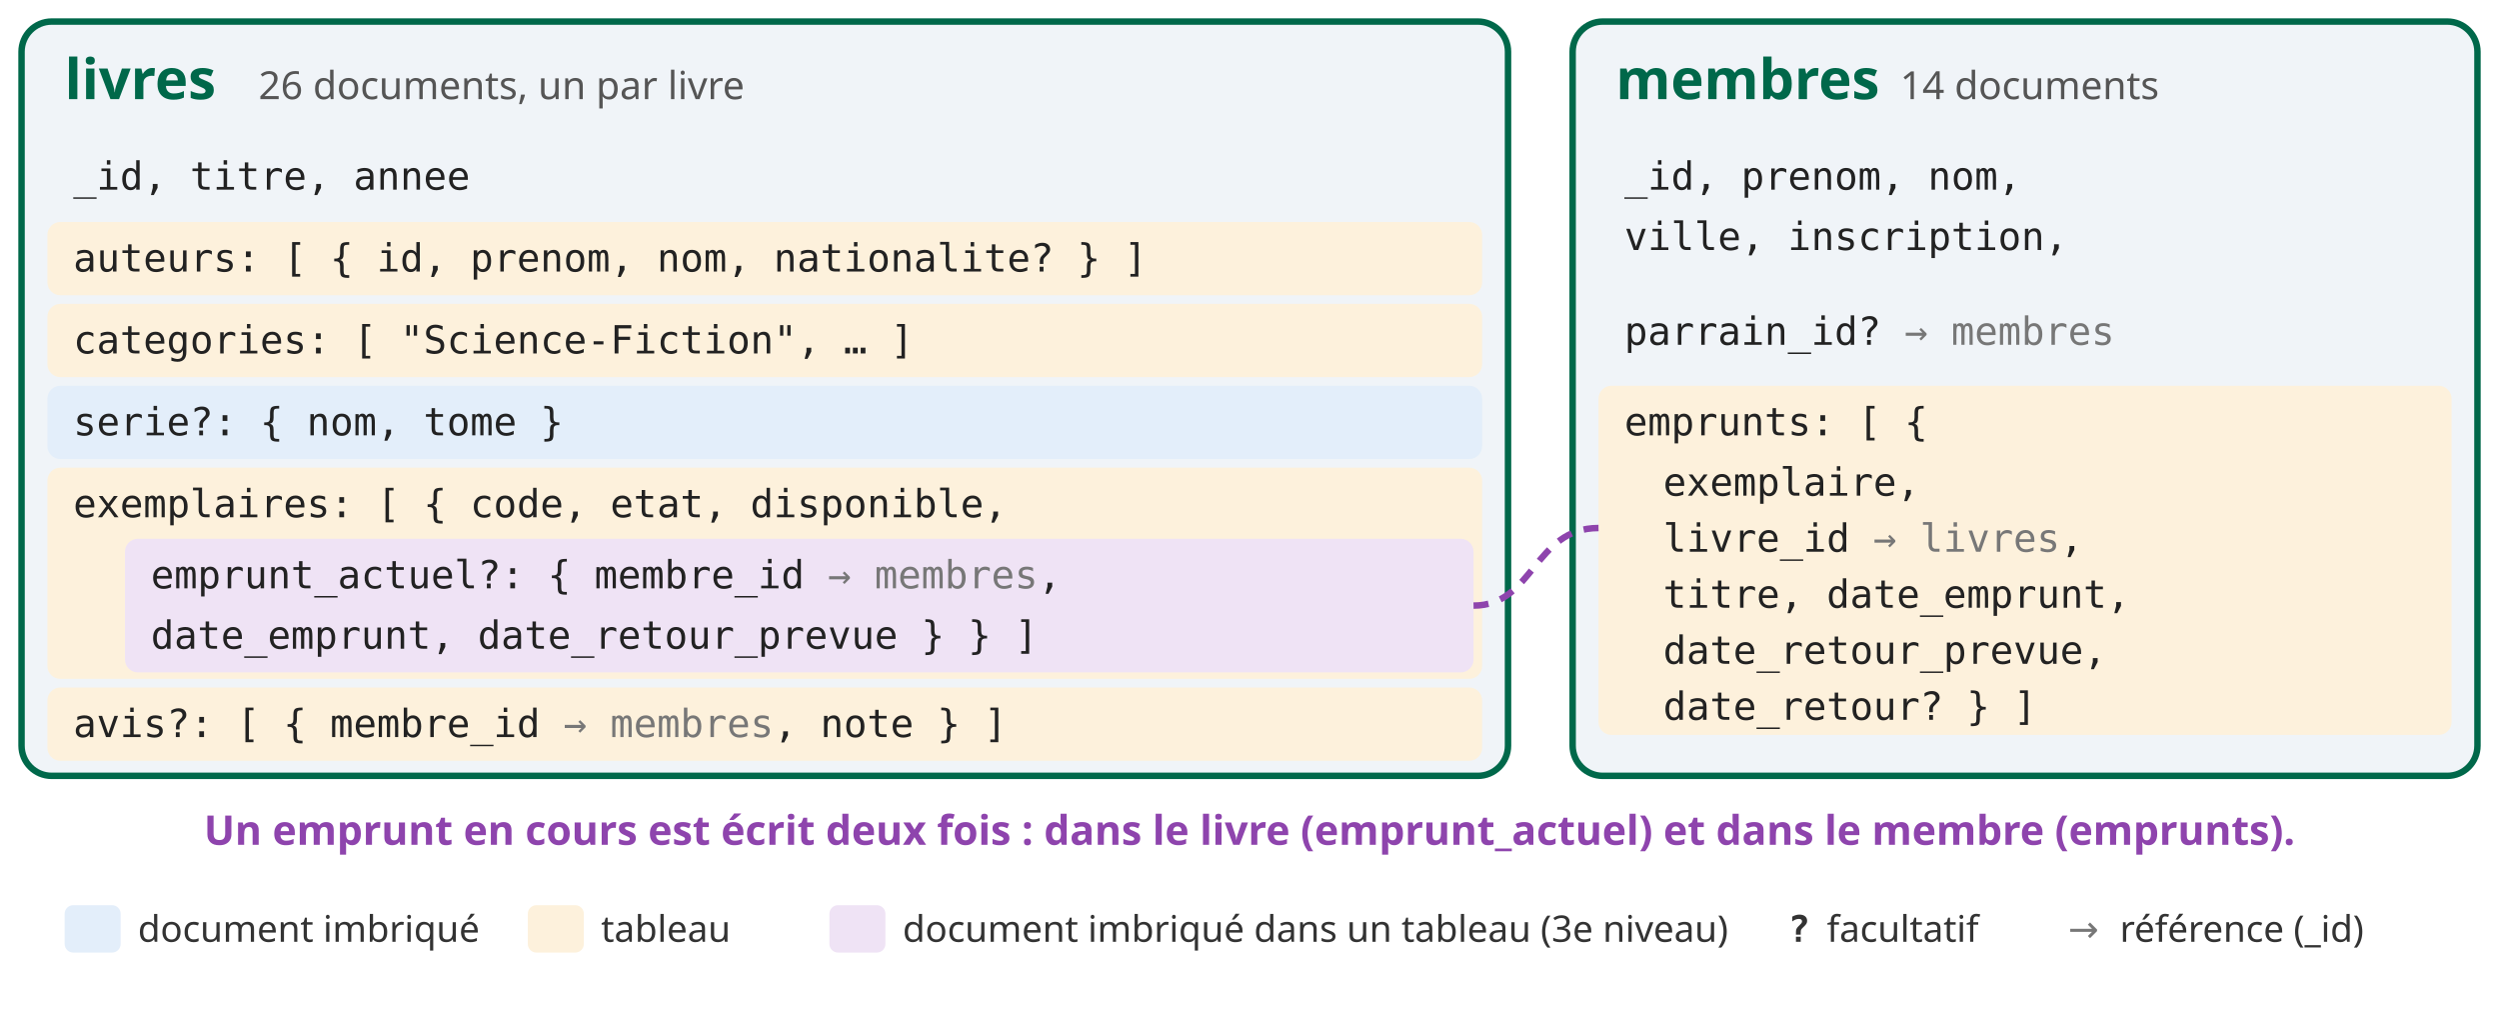
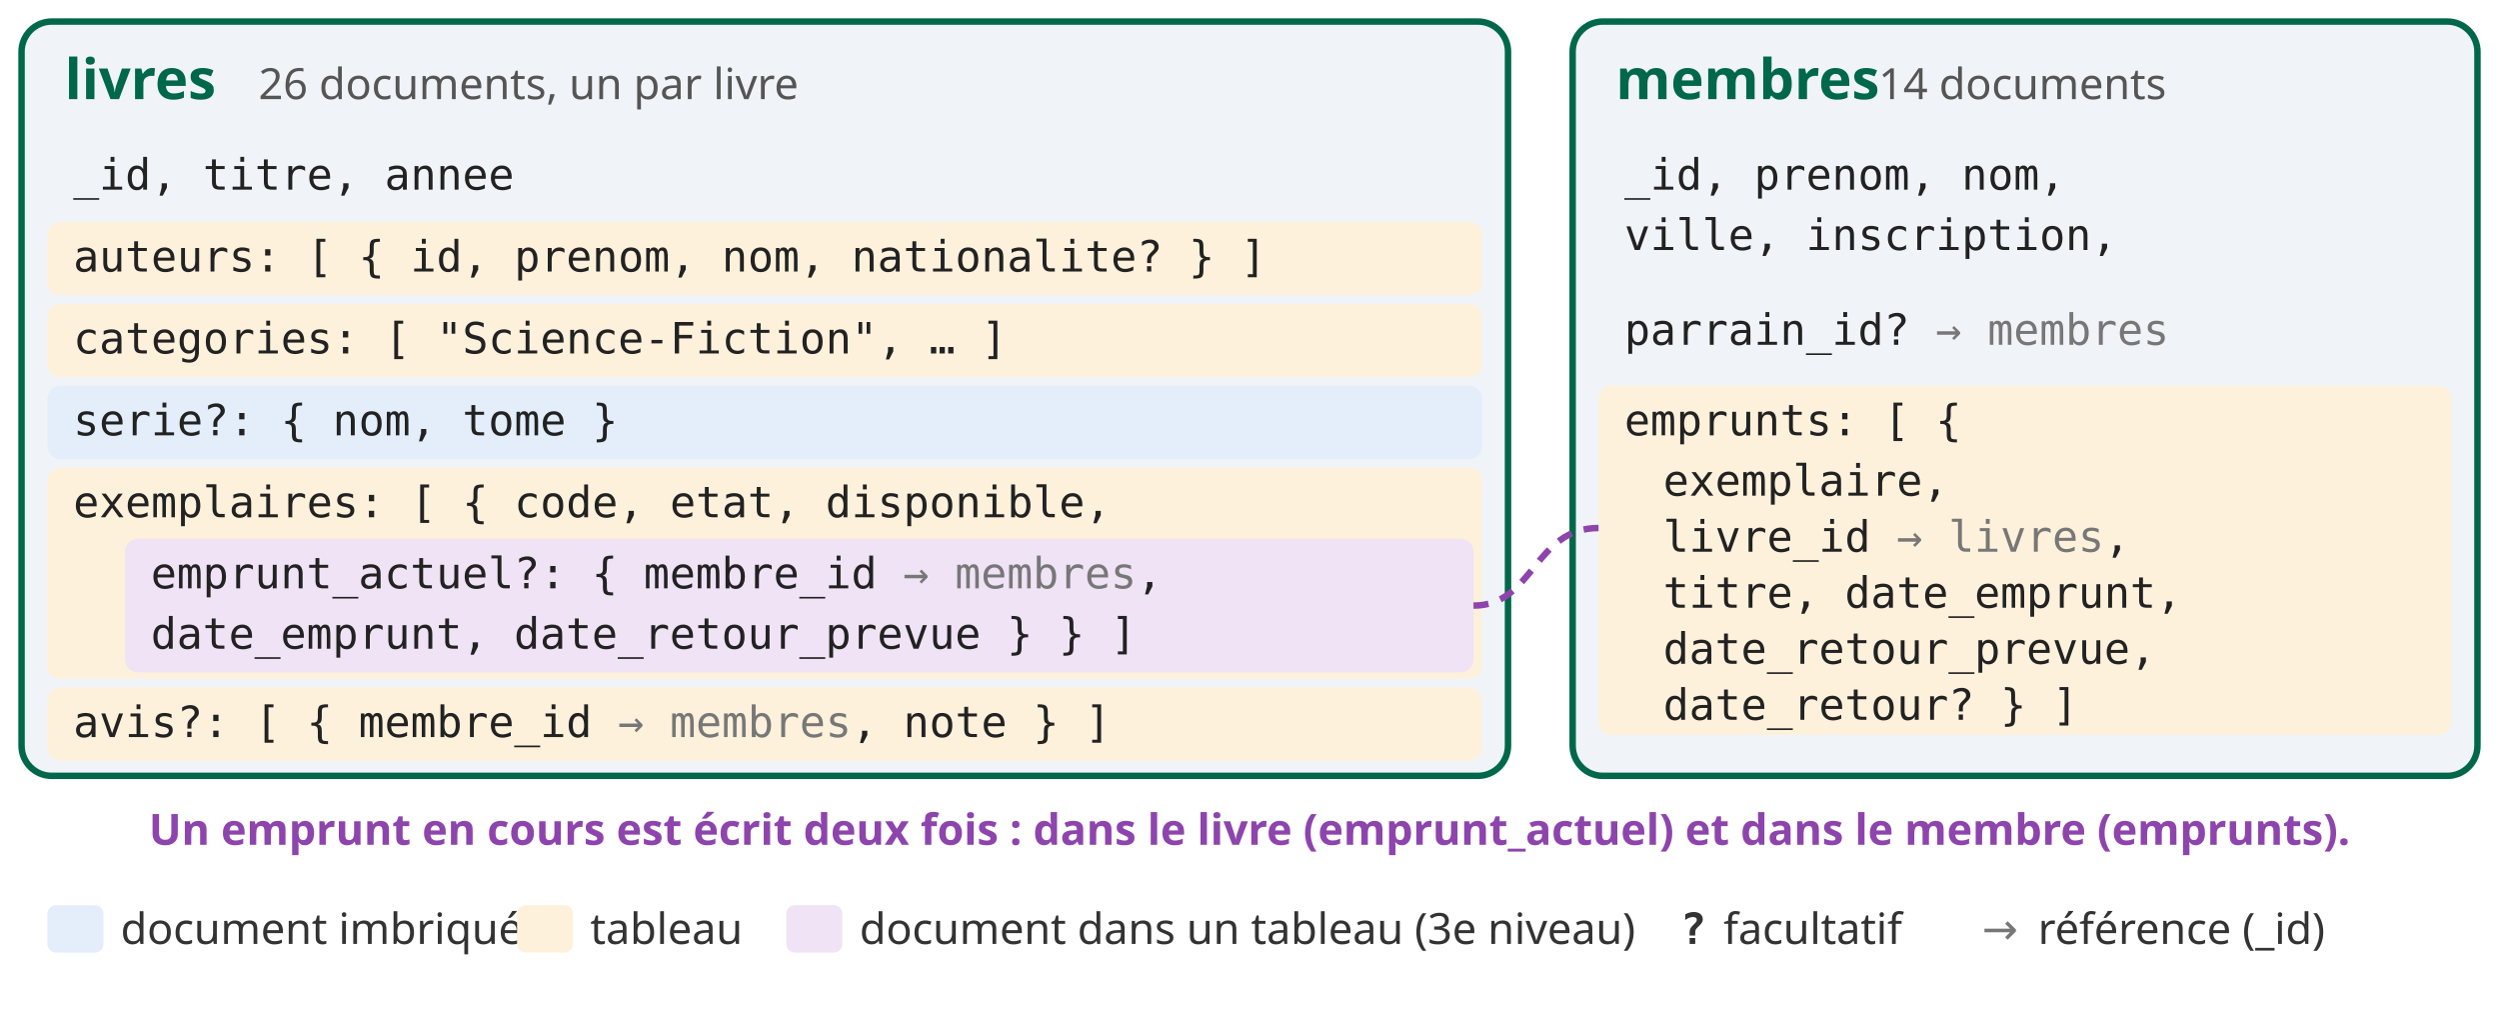
<svg xmlns="http://www.w3.org/2000/svg" viewBox="0 0 1160 470" font-family="sans-serif" role="img" aria-labelledby="t">
  <rect x="10" y="10" width="690" height="350" rx="14" fill="#f0f4f8" stroke="#00684a" stroke-width="3" />
  <text x="30" y="46" font-size="26" font-weight="bold" fill="#00684a">livres</text>
-   <text x="120" y="46" font-size="18" fill="#555">26 documents, un par livre</text>
+   <text x="120" y="46" font-size="20" fill="#555">26 documents, un par livre</text>
  <rect x="22" y="103" width="666" height="34" rx="6" fill="#fdf1dc" />
  <rect x="22" y="141" width="666" height="34" rx="6" fill="#fdf1dc" />
  <rect x="22" y="179" width="666" height="34" rx="6" fill="#e3eefa" />
  <rect x="22" y="217" width="666" height="98" rx="6" fill="#fdf1dc" />
  <rect x="58" y="250" width="626" height="62" rx="6" fill="#efe3f5" />
  <rect x="22" y="319" width="666" height="34" rx="6" fill="#fdf1dc" />
-   <g font-family="monospace" font-size="18" fill="#222">
+   <g font-family="monospace" font-size="20" fill="#222">
    <text x="34" y="88">_id, titre, annee</text>
    <text x="34" y="126">auteurs: [ { id, prenom, nom, nationalite? } ]</text>
    <text x="34" y="164">categories: [ "Science-Fiction", … ]</text>
    <text x="34" y="202">serie?: { nom, tome }</text>
    <text x="34" y="240">exemplaires: [ { code, etat, disponible,</text>
    <text x="70" y="273">emprunt_actuel?: { membre_id <tspan fill="#777">→ membres</tspan>,</text>
    <text x="70" y="301">  date_emprunt, date_retour_prevue } } ]</text>
    <text x="34" y="342">avis?: [ { membre_id <tspan fill="#777">→ membres</tspan>, note } ]</text>
  </g>
  <rect x="730" y="10" width="420" height="350" rx="14" fill="#f0f4f8" stroke="#00684a" stroke-width="3" />
  <text x="750" y="46" font-size="26" font-weight="bold" fill="#00684a">membres</text>
-   <text x="882" y="46" font-size="18" fill="#555">14 documents</text>
+   <text x="872" y="46" font-size="20" fill="#555">14 documents</text>
  <rect x="742" y="179" width="396" height="162" rx="6" fill="#fdf1dc" />
-   <g font-family="monospace" font-size="18" fill="#222">
+   <g font-family="monospace" font-size="20" fill="#222">
    <text x="754" y="88">_id, prenom, nom,</text>
    <text x="754" y="116">ville, inscription,</text>
    <text x="754" y="160">parrain_id? <tspan fill="#777">→ membres</tspan>
    </text>
    <text x="754" y="202">emprunts: [ {</text>
    <text x="772" y="230">exemplaire,</text>
    <text x="772" y="256">livre_id <tspan fill="#777">→ livres</tspan>,</text>
    <text x="772" y="282">titre, date_emprunt,</text>
    <text x="772" y="308">date_retour_prevue,</text>
    <text x="772" y="334">date_retour? } ]</text>
  </g>
  <path d="M 684 281 C 712 281, 712 245, 742 245" fill="none" stroke="#8e44ad" stroke-width="3" stroke-dasharray="7 5.84" />
-   <text x="580" y="392" text-anchor="middle" font-size="19" fill="#8e44ad" font-weight="bold">Un emprunt en cours est écrit deux fois : dans le livre (emprunt_actuel) et dans le membre (emprunts).</text>
-   <g font-size="17" fill="#333">
-     <rect x="30" y="420" width="26" height="22" rx="4" fill="#e3eefa" />
-     <text x="64" y="437">document imbriqué</text>
-     <rect x="245" y="420" width="26" height="22" rx="4" fill="#fdf1dc" />
-     <text x="279" y="437">tableau</text>
-     <rect x="385" y="420" width="26" height="22" rx="4" fill="#efe3f5" />
-     <text x="419" y="437">document imbriqué dans un tableau (3e niveau)</text>
-     <text x="830" y="437" font-family="monospace" font-weight="bold">?</text>
-     <text x="848" y="437">facultatif</text>
-     <text x="960" y="437" fill="#777">→</text>
-     <text x="984" y="437">référence (_id)</text>
+   <text x="580" y="392" text-anchor="middle" font-size="20" fill="#8e44ad" font-weight="bold">Un emprunt en cours est écrit deux fois : dans le livre (emprunt_actuel) et dans le membre (emprunts).</text>
+   <g font-size="20" fill="#333">
+     <rect x="22" y="420" width="26" height="22" rx="4" fill="#e3eefa" />
+     <text x="56" y="438">document imbriqué</text>
+     <rect x="240" y="420" width="26" height="22" rx="4" fill="#fdf1dc" />
+     <text x="274" y="438">tableau</text>
+     <rect x="365" y="420" width="26" height="22" rx="4" fill="#efe3f5" />
+     <text x="399" y="438">document dans un tableau (3e niveau)</text>
+     <text x="780" y="438" font-family="monospace" font-weight="bold">?</text>
+     <text x="800" y="438">facultatif</text>
+     <text x="920" y="438" fill="#777">→</text>
+     <text x="946" y="438">référence (_id)</text>
  </g>
</svg>
